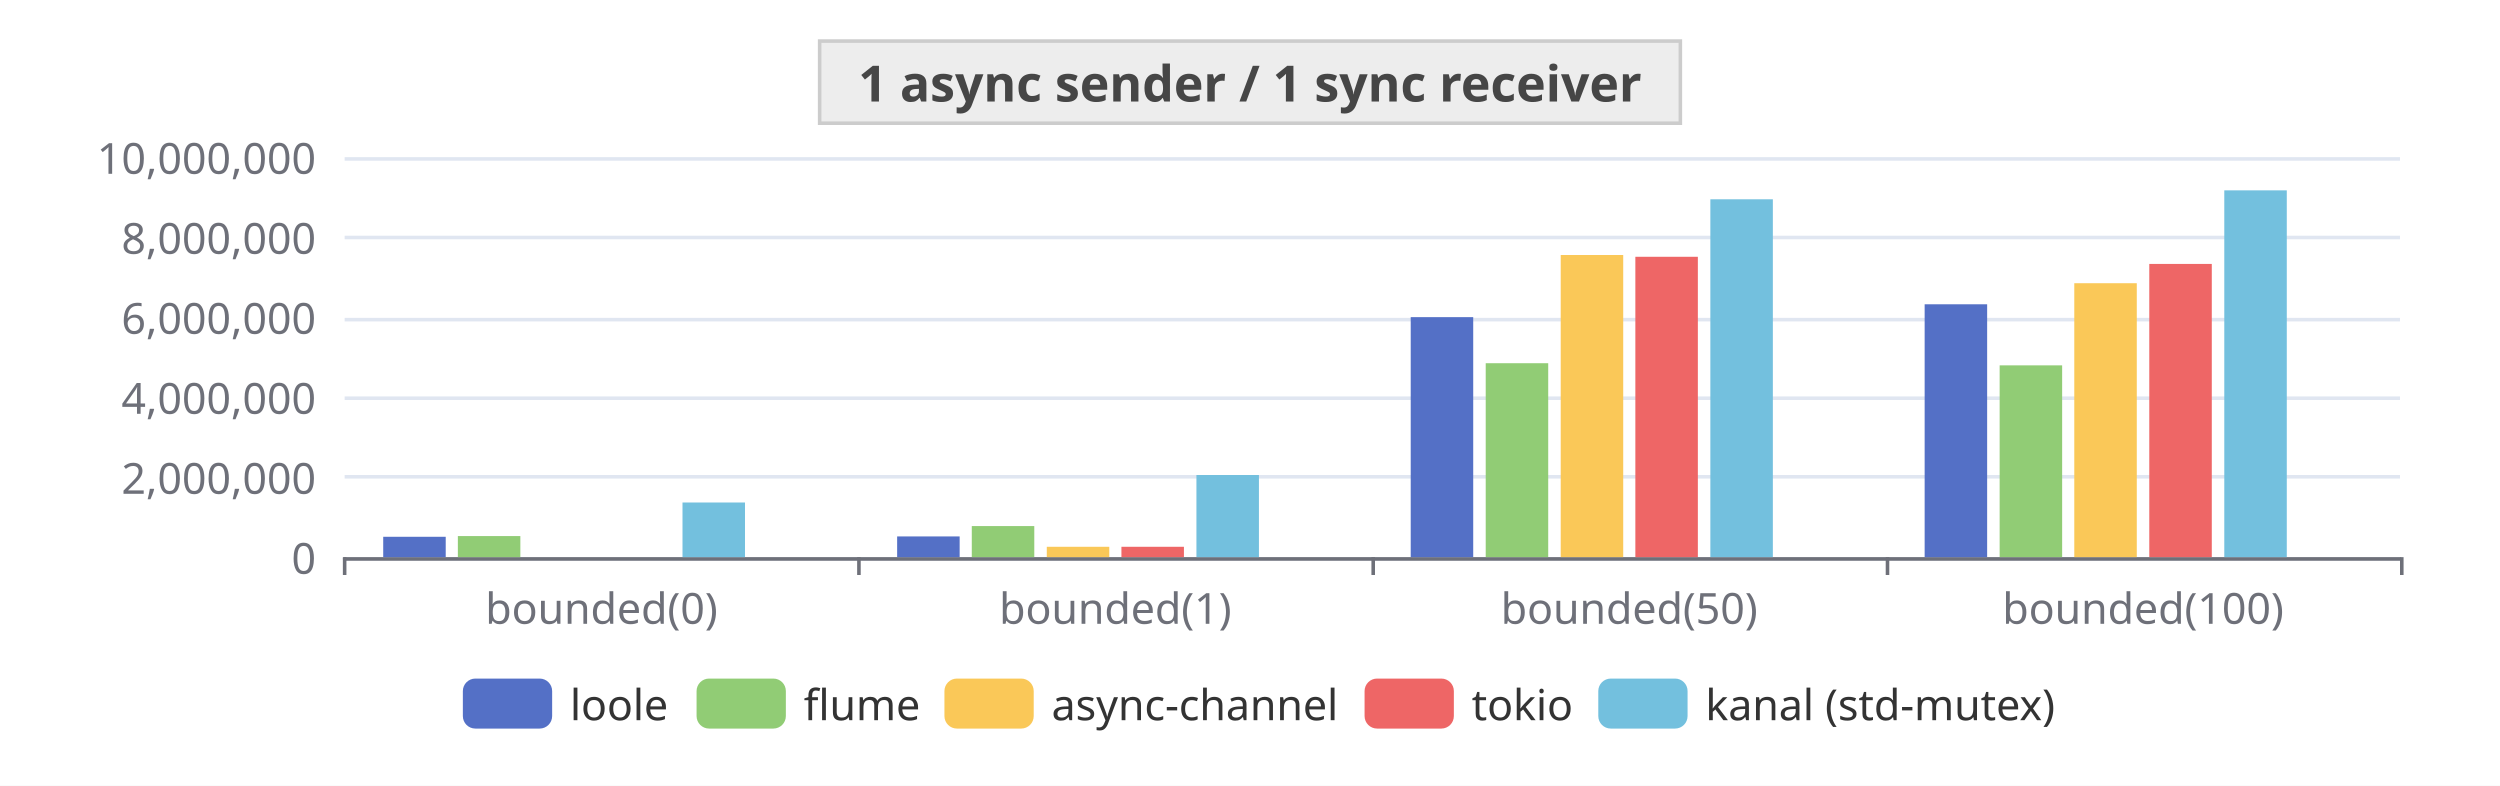
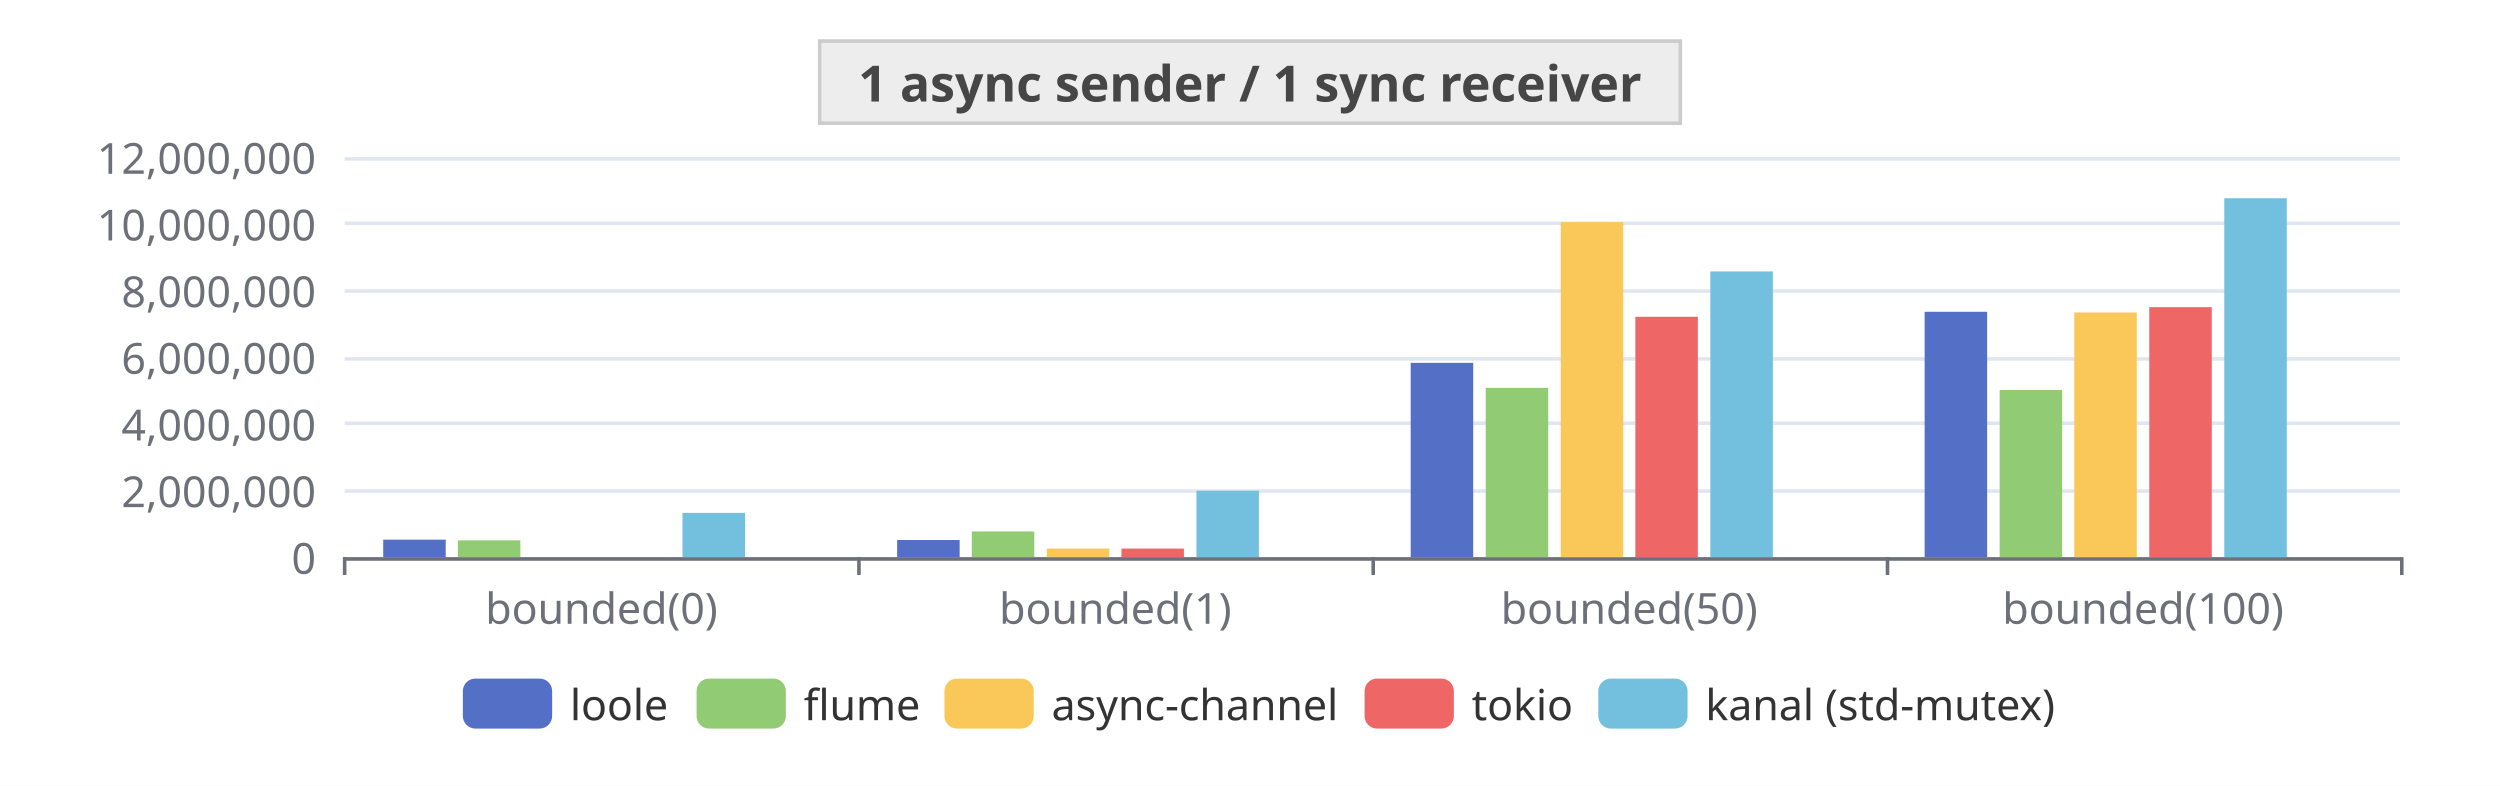
<svg xmlns="http://www.w3.org/2000/svg" width="700" height="220" version="1.1" baseProfile="full" viewBox="0 0 700 220">
  <rect width="700" height="220" x="0" y="0" id="0" fill="white" />
  <path d="M96.5 156.5L672 156.5" fill="none" stroke="#E0E6F1" />
-   <path d="M96.5 133.5L672 133.5" fill="none" stroke="#E0E6F1" />
-   <path d="M96.5 111.5L672 111.5" fill="none" stroke="#E0E6F1" />
-   <path d="M96.5 89.5L672 89.5" fill="none" stroke="#E0E6F1" />
-   <path d="M96.5 66.5L672 66.5" fill="none" stroke="#E0E6F1" />
+   <path d="M96.5 137.5L672 137.5" fill="none" stroke="#E0E6F1" />
+   <path d="M96.5 118.5L672 118.5" fill="none" stroke="#E0E6F1" />
+   <path d="M96.5 100.5L672 100.5" fill="none" stroke="#E0E6F1" />
+   <path d="M96.5 81.5L672 81.5" fill="none" stroke="#E0E6F1" />
+   <path d="M96.5 62.5L672 62.5" fill="none" stroke="#E0E6F1" />
  <path d="M96.5 44.5L672 44.5" fill="none" stroke="#E0E6F1" />
  <path d="M96.5 156.5L672 156.5" fill="none" stroke="#6E7079" stroke-linecap="round" />
  <path d="M96.5 156L96.5 161" fill="none" stroke="#6E7079" />
  <path d="M240.5 156L240.5 161" fill="none" stroke="#6E7079" />
  <path d="M384.5 156L384.5 161" fill="none" stroke="#6E7079" />
  <path d="M528.5 156L528.5 161" fill="none" stroke="#6E7079" />
  <path d="M672.5 156L672.5 161" fill="none" stroke="#6E7079" />
  <text dominant-baseline="central" text-anchor="end" style="font-size:12px;font-family:sans-serif;" transform="translate(88.48 156)" fill="#6E7079">0</text>
-   <text dominant-baseline="central" text-anchor="end" style="font-size:12px;font-family:sans-serif;" transform="translate(88.48 133.6)" fill="#6E7079">2,000,000</text>
-   <text dominant-baseline="central" text-anchor="end" style="font-size:12px;font-family:sans-serif;" transform="translate(88.48 111.2)" fill="#6E7079">4,000,000</text>
-   <text dominant-baseline="central" text-anchor="end" style="font-size:12px;font-family:sans-serif;" transform="translate(88.48 88.8)" fill="#6E7079">6,000,000</text>
-   <text dominant-baseline="central" text-anchor="end" style="font-size:12px;font-family:sans-serif;" transform="translate(88.48 66.4)" fill="#6E7079">8,000,000</text>
-   <text dominant-baseline="central" text-anchor="end" style="font-size:12px;font-family:sans-serif;" transform="translate(88.48 44)" fill="#6E7079">10,000,000</text>
+   <text dominant-baseline="central" text-anchor="end" style="font-size:12px;font-family:sans-serif;" transform="translate(88.48 137.3333)" fill="#6E7079">2,000,000</text>
+   <text dominant-baseline="central" text-anchor="end" style="font-size:12px;font-family:sans-serif;" transform="translate(88.48 118.6667)" fill="#6E7079">4,000,000</text>
+   <text dominant-baseline="central" text-anchor="end" style="font-size:12px;font-family:sans-serif;" transform="translate(88.48 100)" fill="#6E7079">6,000,000</text>
+   <text dominant-baseline="central" text-anchor="end" style="font-size:12px;font-family:sans-serif;" transform="translate(88.48 81.3333)" fill="#6E7079">8,000,000</text>
+   <text dominant-baseline="central" text-anchor="end" style="font-size:12px;font-family:sans-serif;" transform="translate(88.48 62.6667)" fill="#6E7079">10,000,000</text>
+   <text dominant-baseline="central" text-anchor="end" style="font-size:12px;font-family:sans-serif;" transform="translate(88.48 44)" fill="#6E7079">12,000,000</text>
  <text dominant-baseline="central" text-anchor="middle" style="font-size:12px;font-family:sans-serif;" y="6" transform="translate(168.42 164)" fill="#6E7079">bounded(0)</text>
  <text dominant-baseline="central" text-anchor="middle" style="font-size:12px;font-family:sans-serif;" y="6" transform="translate(312.3 164)" fill="#6E7079">bounded(1)</text>
  <text dominant-baseline="central" text-anchor="middle" style="font-size:12px;font-family:sans-serif;" y="6" transform="translate(456.18 164)" fill="#6E7079">bounded(50)</text>
  <text dominant-baseline="central" text-anchor="middle" style="font-size:12px;font-family:sans-serif;" y="6" transform="translate(600.06 164)" fill="#6E7079">bounded(100)</text>
-   <path d="M107.3 156l17.5 0l0 -5.7l-17.5 0Z" fill="#5470c6" />
-   <path d="M251.2 156l17.5 0l0 -5.8l-17.5 0Z" fill="#5470c6" />
-   <path d="M395 156l17.5 0l0 -67.2l-17.5 0Z" fill="#5470c6" />
-   <path d="M538.9 156l17.5 0l0 -70.8l-17.5 0Z" fill="#5470c6" />
-   <path d="M128.2 156l17.5 0l0 -5.9l-17.5 0Z" fill="#91cc75" />
-   <path d="M272.1 156l17.5 0l0 -8.7l-17.5 0Z" fill="#91cc75" />
-   <path d="M416 156l17.5 0l0 -54.3l-17.5 0Z" fill="#91cc75" />
-   <path d="M559.9 156l17.5 0l0 -53.7l-17.5 0Z" fill="#91cc75" />
+   <path d="M107.3 156l17.5 0l0 -4.9l-17.5 0Z" fill="#5470c6" />
+   <path d="M251.2 156l17.5 0l0 -4.8l-17.5 0Z" fill="#5470c6" />
+   <path d="M395 156l17.5 0l0 -54.4l-17.5 0Z" fill="#5470c6" />
+   <path d="M538.9 156l17.5 0l0 -68.7l-17.5 0Z" fill="#5470c6" />
+   <path d="M128.2 156l17.5 0l0 -4.7l-17.5 0Z" fill="#91cc75" />
+   <path d="M272.1 156l17.5 0l0 -7.2l-17.5 0Z" fill="#91cc75" />
+   <path d="M416 156l17.5 0l0 -47.4l-17.5 0Z" fill="#91cc75" />
+   <path d="M559.9 156l17.5 0l0 -46.8l-17.5 0Z" fill="#91cc75" />
  <path d="M149.2 156l17.5 0l0 0l-17.5 0Z" fill="#fac858" />
-   <path d="M293.1 156l17.5 0l0 -2.9l-17.5 0Z" fill="#fac858" />
-   <path d="M437 156l17.5 0l0 -84.6l-17.5 0Z" fill="#fac858" />
-   <path d="M580.8 156l17.5 0l0 -76.7l-17.5 0Z" fill="#fac858" />
+   <path d="M293.1 156l17.5 0l0 -2.4l-17.5 0Z" fill="#fac858" />
+   <path d="M437 156l17.5 0l0 -93.8l-17.5 0Z" fill="#fac858" />
+   <path d="M580.8 156l17.5 0l0 -68.5l-17.5 0Z" fill="#fac858" />
  <path d="M170.2 156l17.5 0l0 0l-17.5 0Z" fill="#ee6666" />
-   <path d="M314 156l17.5 0l0 -2.9l-17.5 0Z" fill="#ee6666" />
-   <path d="M457.9 156l17.5 0l0 -84.1l-17.5 0Z" fill="#ee6666" />
-   <path d="M601.8 156l17.5 0l0 -82.1l-17.5 0Z" fill="#ee6666" />
-   <path d="M191.1 156l17.5 0l0 -15.3l-17.5 0Z" fill="#73c0de" />
-   <path d="M335 156l17.5 0l0 -23l-17.5 0Z" fill="#73c0de" />
-   <path d="M478.9 156l17.5 0l0 -100.2l-17.5 0Z" fill="#73c0de" />
-   <path d="M622.8 156l17.5 0l0 -102.7l-17.5 0Z" fill="#73c0de" />
+   <path d="M314 156l17.5 0l0 -2.4l-17.5 0Z" fill="#ee6666" />
+   <path d="M457.9 156l17.5 0l0 -67.3l-17.5 0Z" fill="#ee6666" />
+   <path d="M601.8 156l17.5 0l0 -70l-17.5 0Z" fill="#ee6666" />
+   <path d="M191.1 156l17.5 0l0 -12.4l-17.5 0Z" fill="#73c0de" />
+   <path d="M335 156l17.5 0l0 -18.6l-17.5 0Z" fill="#73c0de" />
+   <path d="M478.9 156l17.5 0l0 -80l-17.5 0Z" fill="#73c0de" />
+   <path d="M622.8 156l17.5 0l0 -100.5l-17.5 0Z" fill="#73c0de" />
  <path d="M212.1 156l17.5 0l0 0l-17.5 0Z" fill="#3ba272" />
  <path d="M356 156l17.5 0l0 0l-17.5 0Z" fill="#3ba272" />
  <path d="M499.9 156l17.5 0l0 0l-17.5 0Z" fill="#3ba272" />
  <path d="M643.7 156l17.5 0l0 0l-17.5 0Z" fill="#3ba272" />
  <path d="M-5 -5l450.8 0l0 24l-450.8 0Z" transform="translate(129.6 190)" fill="rgb(0,0,0)" fill-opacity="0" stroke="#ccc" stroke-width="0" />
  <path d="M3.5 0L21.5 0A3.5 3.5 0 0 1 25 3.5L25 10.5A3.5 3.5 0 0 1 21.5 14L3.5 14A3.5 3.5 0 0 1 0 10.5L0 3.5A3.5 3.5 0 0 1 3.5 0" transform="translate(129.6 190)" fill="#5470c6" />
  <text dominant-baseline="central" text-anchor="start" style="font-size:12px;font-family:sans-serif;" x="30" y="7" transform="translate(129.6 190)" fill="#333">loole</text>
  <path d="M3.5 0L21.5 0A3.5 3.5 0 0 1 25 3.5L25 10.5A3.5 3.5 0 0 1 21.5 14L3.5 14A3.5 3.5 0 0 1 0 10.5L0 3.5A3.5 3.5 0 0 1 3.5 0" transform="translate(195.04 190)" fill="#91cc75" />
  <text dominant-baseline="central" text-anchor="start" style="font-size:12px;font-family:sans-serif;" x="30" y="7" transform="translate(195.04 190)" fill="#333">flume</text>
  <path d="M3.5 0L21.5 0A3.5 3.5 0 0 1 25 3.5L25 10.5A3.5 3.5 0 0 1 21.5 14L3.5 14A3.5 3.5 0 0 1 0 10.5L0 3.5A3.5 3.5 0 0 1 3.5 0" transform="translate(264.44 190)" fill="#fac858" />
  <text dominant-baseline="central" text-anchor="start" style="font-size:12px;font-family:sans-serif;" x="30" y="7" transform="translate(264.44 190)" fill="#333">async-channel</text>
  <path d="M3.5 0L21.5 0A3.5 3.5 0 0 1 25 3.5L25 10.5A3.5 3.5 0 0 1 21.5 14L3.5 14A3.5 3.5 0 0 1 0 10.5L0 3.5A3.5 3.5 0 0 1 3.5 0" transform="translate(382.08 190)" fill="#ee6666" />
  <text dominant-baseline="central" text-anchor="start" style="font-size:12px;font-family:sans-serif;" x="30" y="7" transform="translate(382.08 190)" fill="#333">tokio</text>
  <path d="M3.5 0L21.5 0A3.5 3.5 0 0 1 25 3.5L25 10.5A3.5 3.5 0 0 1 21.5 14L3.5 14A3.5 3.5 0 0 1 0 10.5L0 3.5A3.5 3.5 0 0 1 3.5 0" transform="translate(447.52 190)" fill="#73c0de" />
  <text dominant-baseline="central" text-anchor="start" style="font-size:12px;font-family:sans-serif;" xml:space="preserve" x="30" y="7" transform="translate(447.52 190)" fill="#333">kanal (std-mutex)</text>
  <path d="M-120.5 -4.5l241 0l0 23l-241 0Z" transform="translate(350 16)" fill="#ddd8" stroke="#ccc" />
  <text dominant-baseline="central" text-anchor="middle" style="font-size:14px;font-family:sans-serif;font-weight:bold;" xml:space="preserve" y="7" transform="translate(350 16)" fill="#464646">1 async sender / 1 sync receiver</text>
</svg>
